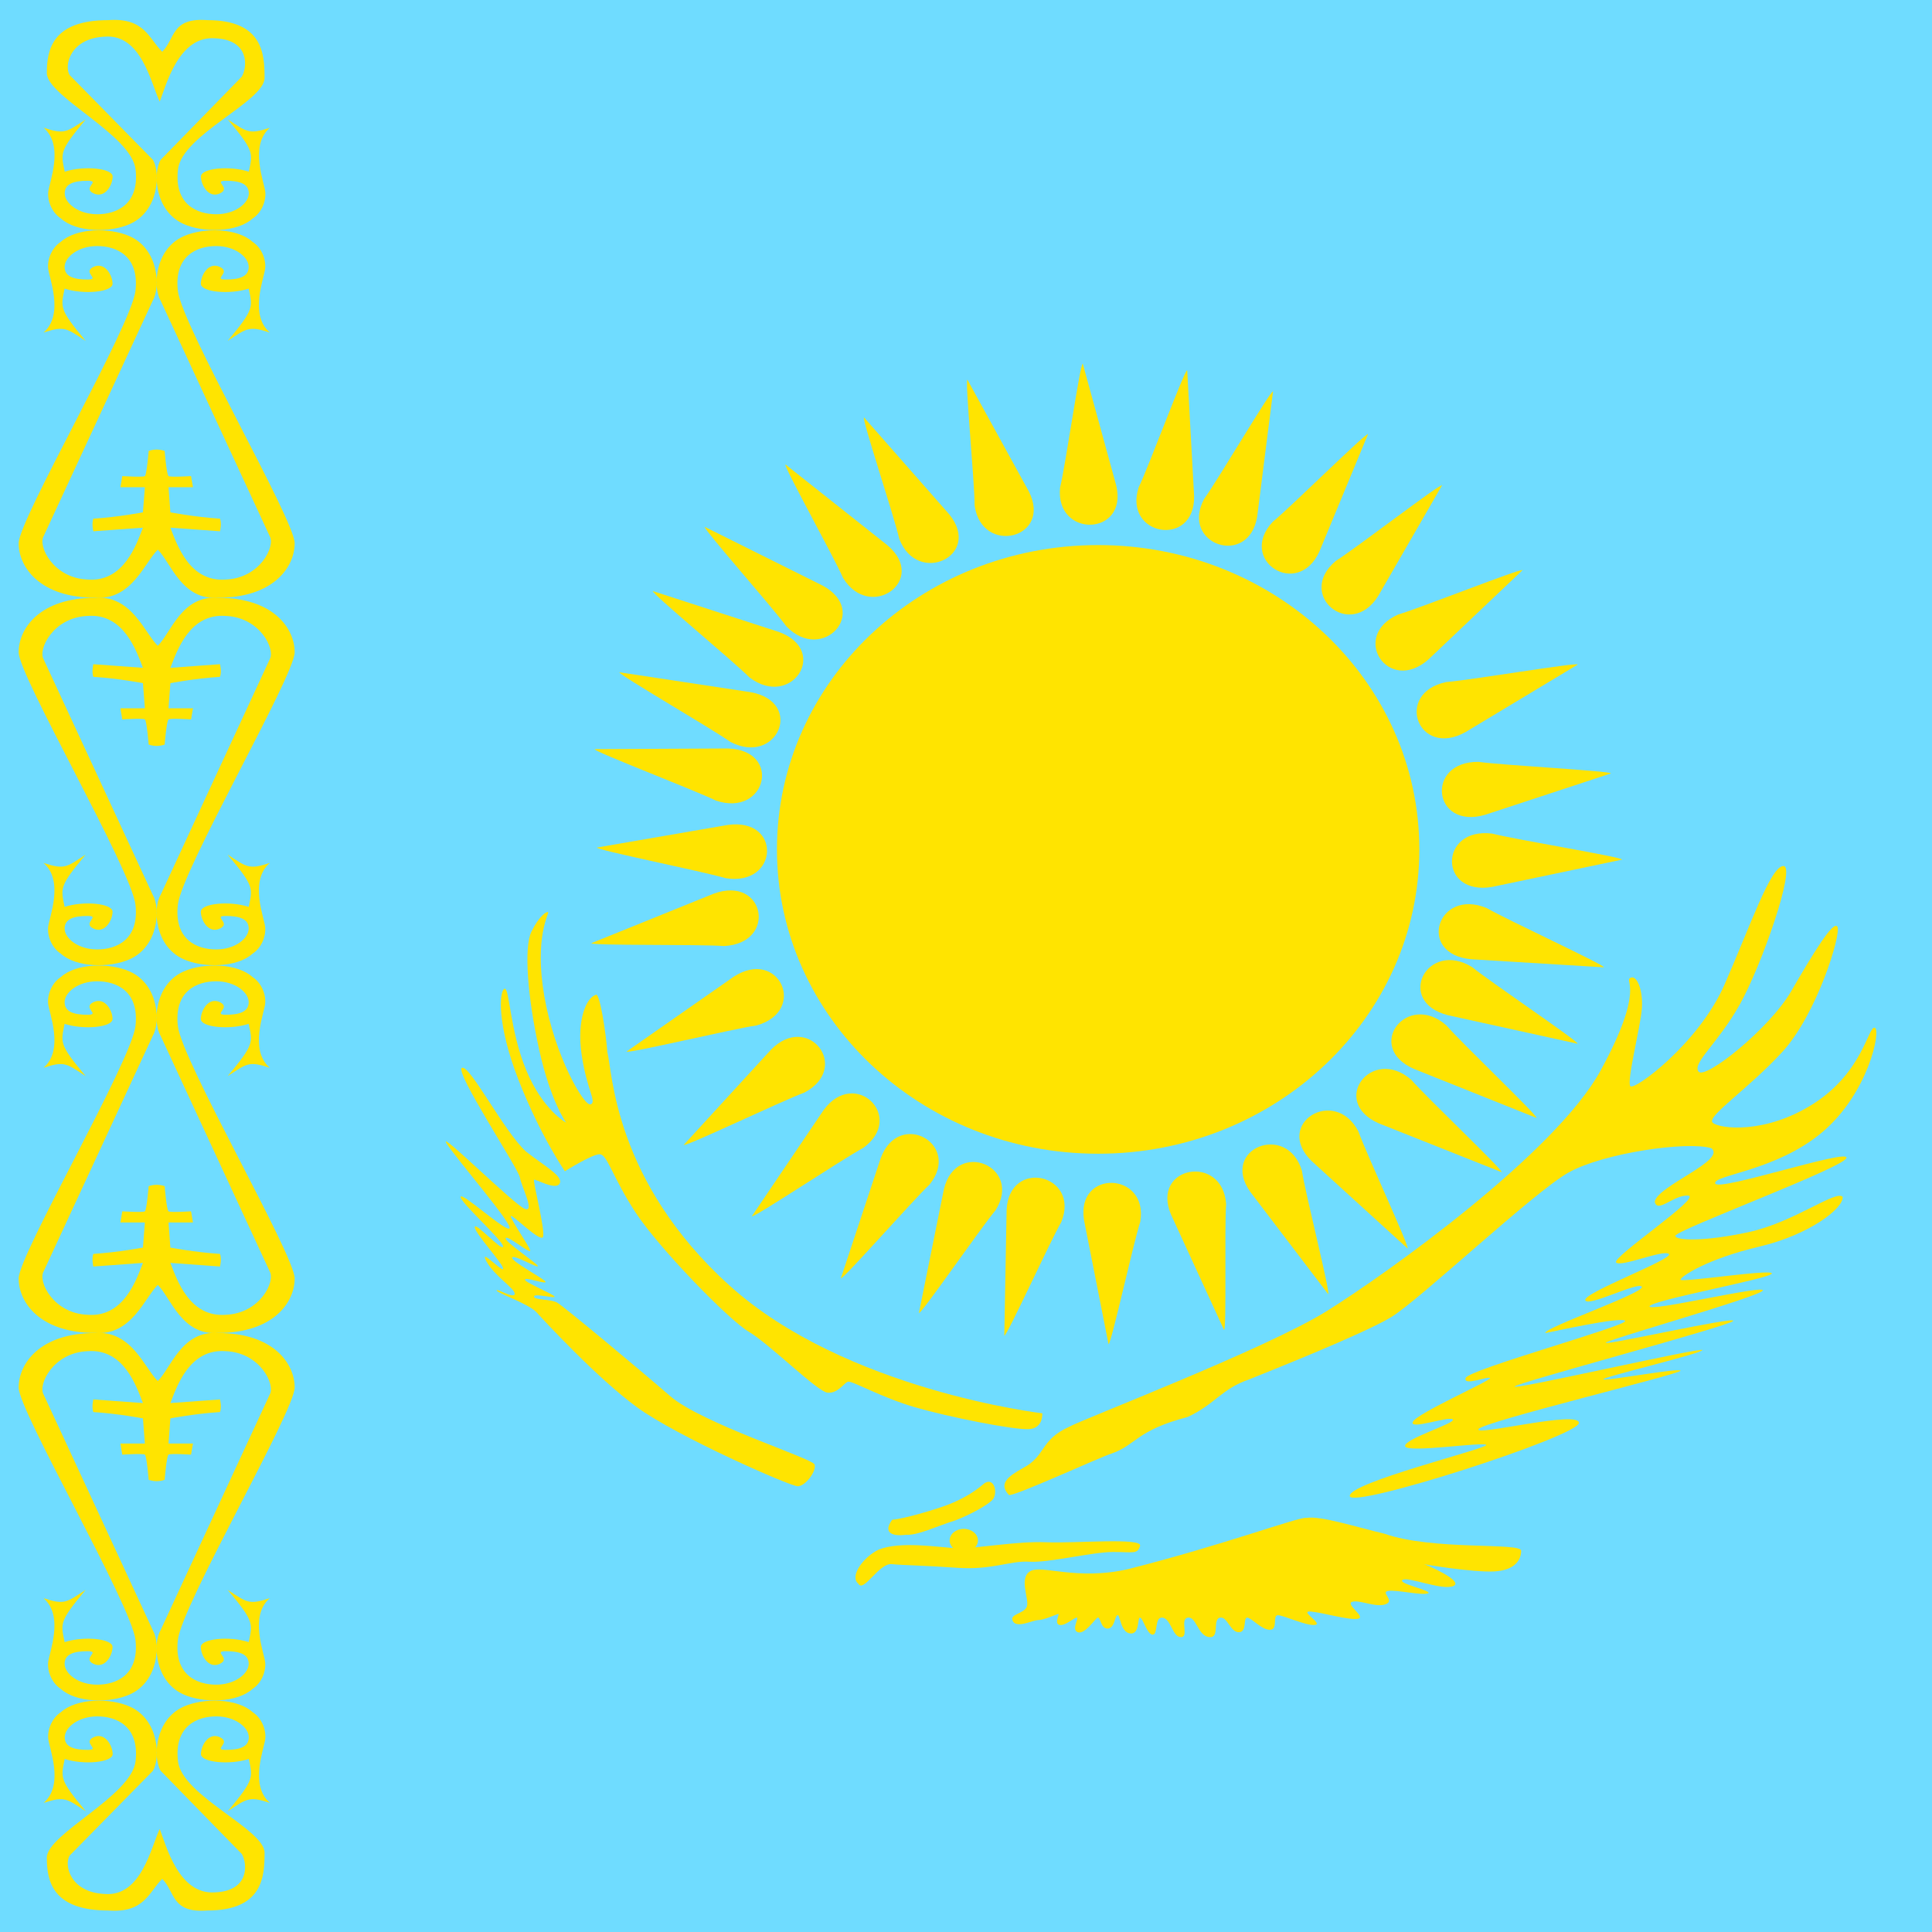
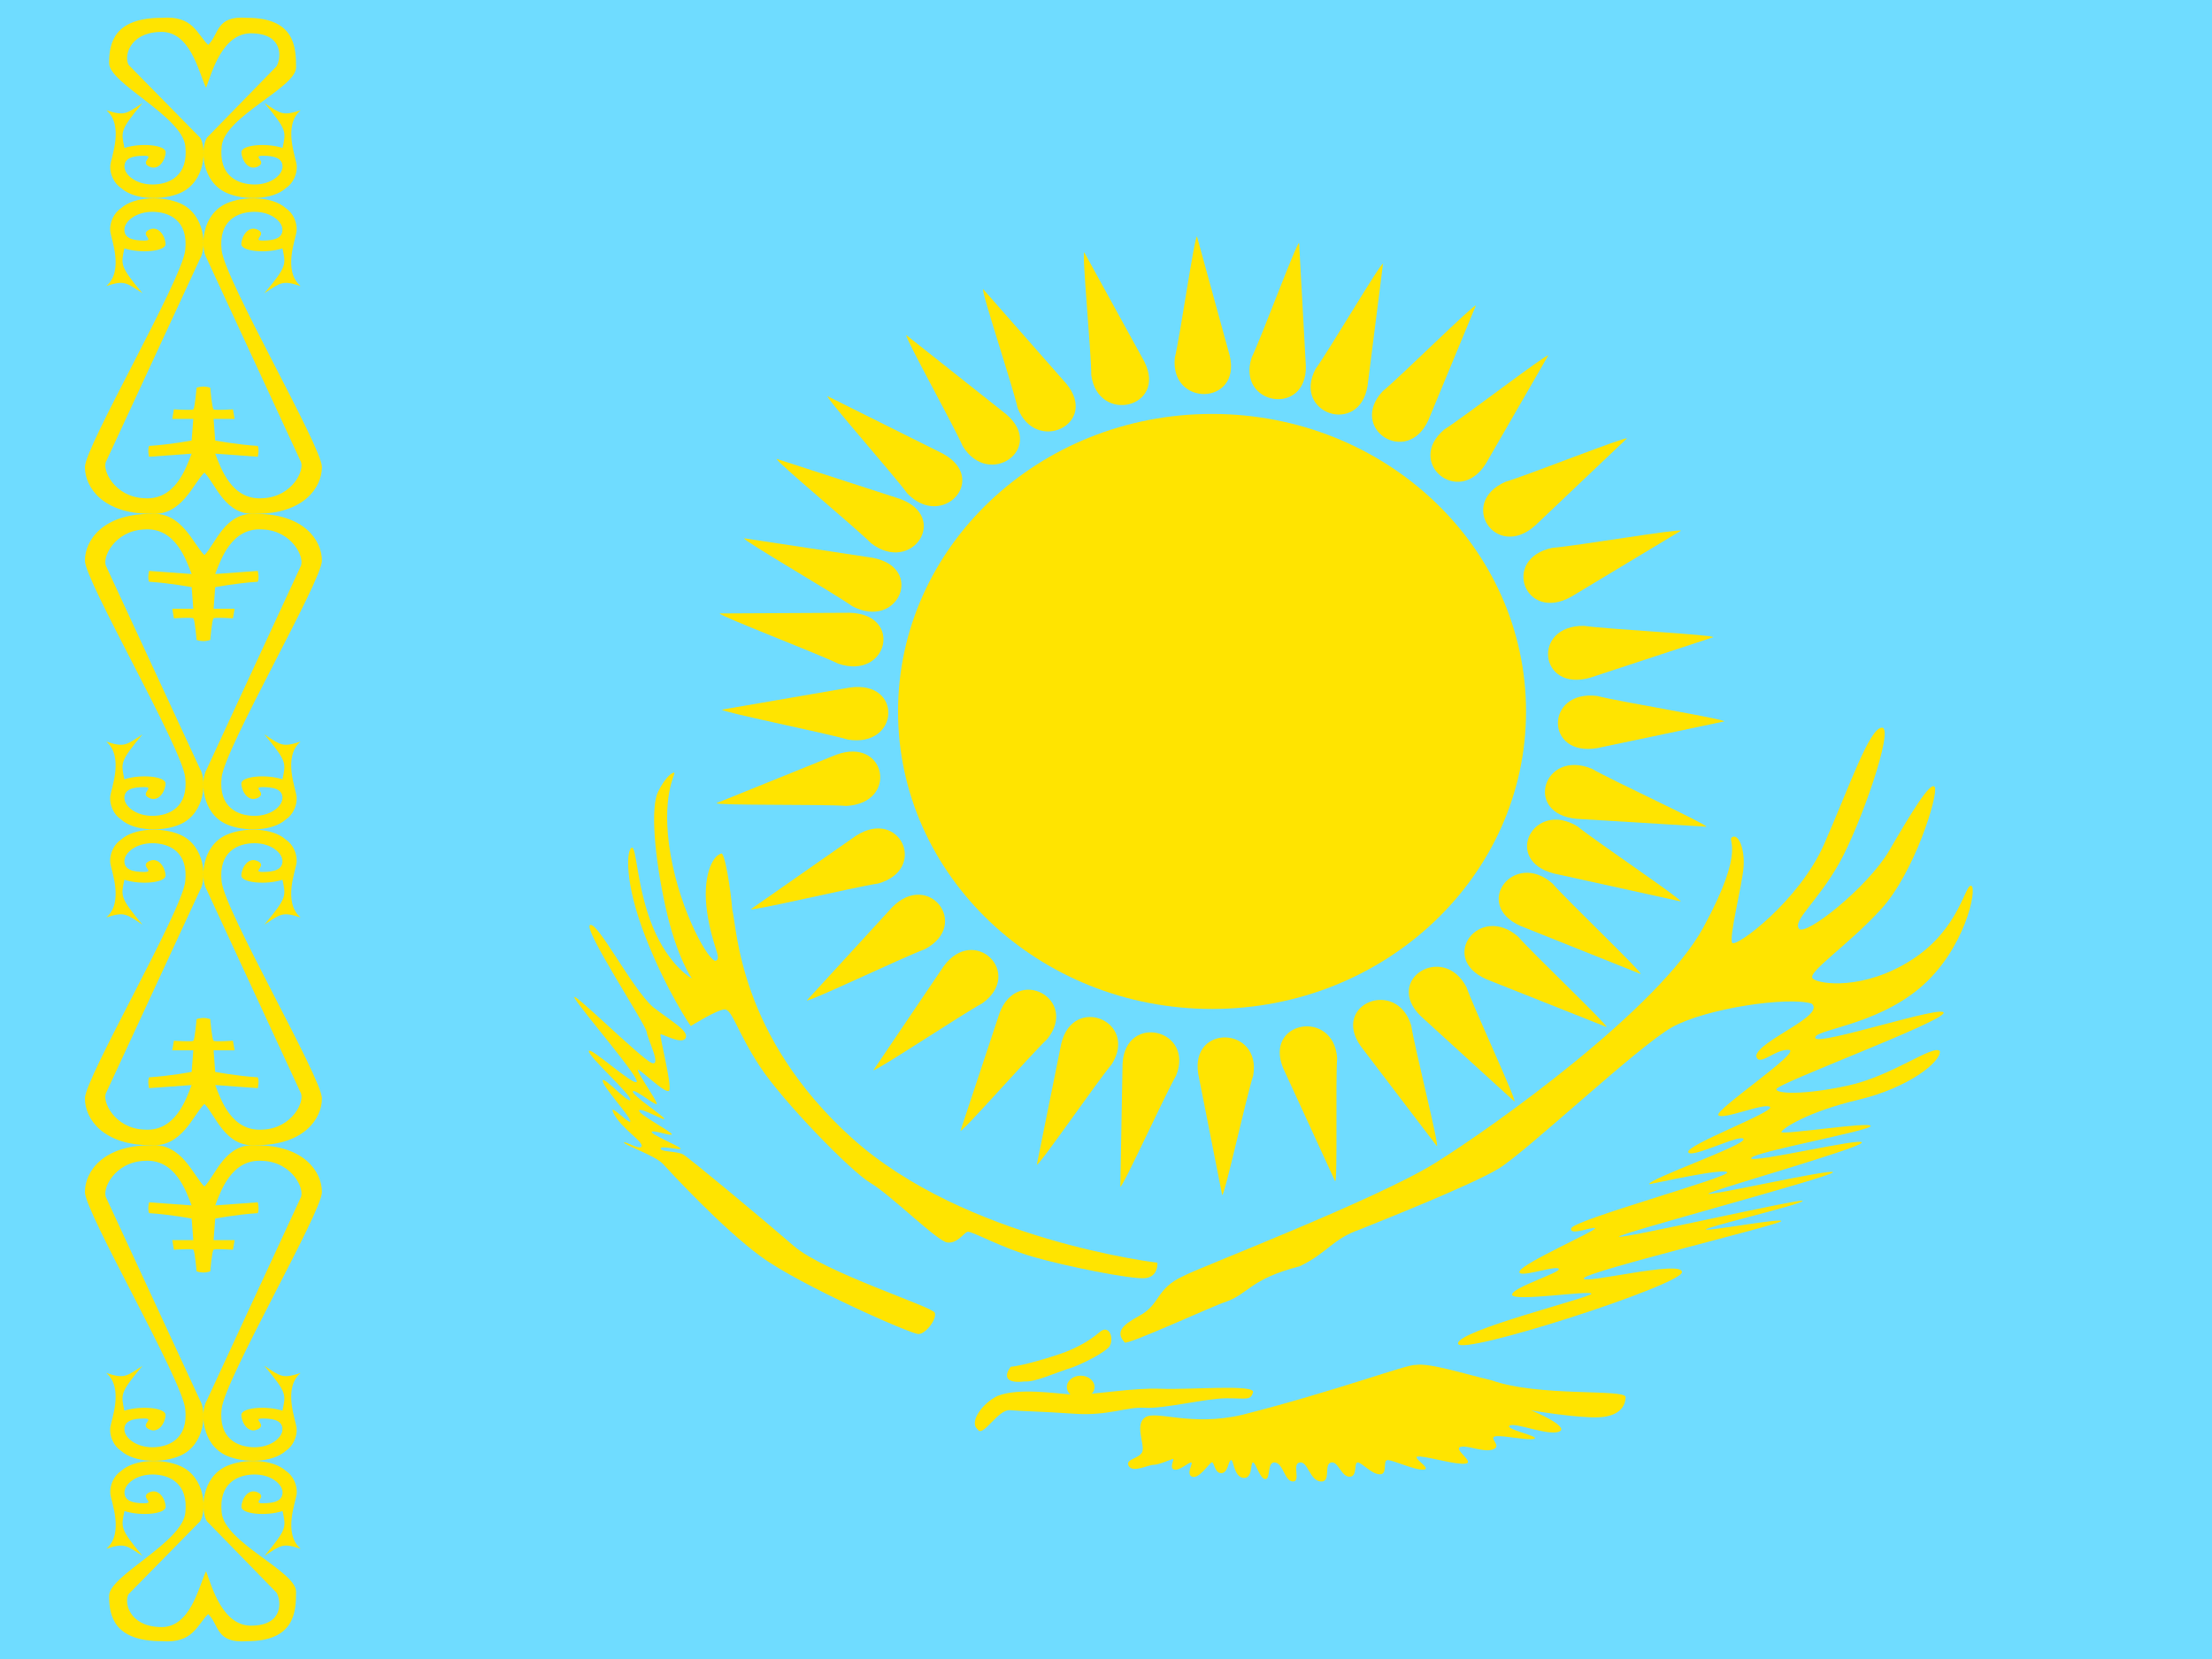
- <svg xmlns="http://www.w3.org/2000/svg" id="svg732" height="512" width="512" version="1.1">
+ <svg xmlns="http://www.w3.org/2000/svg" id="svg732" height="480" width="640" version="1.1">
  <g id="flag" fill-rule="evenodd">
-     <rect id="rect851" height="512" width="512" y="0" x="0" stroke-width="1pt" fill="#6fdcff" />
-     <g id="g766" transform="matrix(14.638 0 0 11.134 -5630.7 -2748.3)" fill="#ffe400">
+     <rect id="rect851" height="480" width="640" y="0" x="0" stroke-width="1pt" fill="#6fdcff" />
+     <g id="g766" transform="matrix(13.723 0 0 10.439 -5258.8 -2576.6)" fill="#ffe400">
      <path id="path760" d="m387.6 291.56c0.237 0.305 0.159 0.818 0.818 0.752 1.006 0 1.035-0.809 1.035-1.374 0-0.564-1.499-1.353-1.568-2.183-0.07-0.831 0.346-1.063 0.694-1.063 0.346 0 0.589 0.266 0.589 0.498s-0.173 0.299-0.416 0.299 0.104-0.166-0.104-0.299-0.347 0.199-0.347 0.399c0 0.199 0.52 0.265 0.867 0.116 0.07 0.448 0.104 0.482-0.382 1.245 0.348-0.299 0.381-0.365 0.764-0.199-0.382-0.432-0.096-1.312-0.083-1.536s-0.073-0.49-0.229-0.623c-0.278-0.332-0.885-0.347-1.249-0.133-0.53 0.311-0.556 1.228-0.417 1.528l1.469 1.98c0.104 0.233 0.14 0.88-0.484 0.913-0.659 0.066-0.885-1.115-1.002-1.508-0.157 0.429-0.332 1.613-0.991 1.547-0.625-0.033-0.745-0.68-0.641-0.913l1.509-2.019c0.138-0.3 0.112-1.217-0.418-1.528-0.364-0.214-0.97-0.199-1.248 0.133-0.156 0.133-0.243 0.399-0.23 0.623s0.299 1.104-0.083 1.536c0.383-0.166 0.417-0.1 0.764 0.199-0.486-0.763-0.451-0.797-0.382-1.245 0.347 0.149 0.868 0.083 0.868-0.116 0-0.2-0.14-0.532-0.348-0.399-0.207 0.133 0.139 0.299-0.103 0.299-0.244 0-0.417-0.067-0.417-0.299s0.243-0.498 0.59-0.498 0.763 0.232 0.693 1.063c-0.069 0.83-1.607 1.736-1.607 2.3 0 0.565 0.107 1.257 1.113 1.257 0.659 0.066 0.737-0.447 0.976-0.752z" />
      <path id="path761" d="m387.52 294.92c0.237 0.305 0.432 1.209 1.091 1.143 1.006 0 1.387-0.731 1.387-1.296 0-0.564-2.046-5.181-2.115-6.011-0.07-0.831 0.346-1.063 0.694-1.063 0.346 0 0.589 0.266 0.589 0.498s-0.173 0.299-0.416 0.299 0.104-0.166-0.104-0.299-0.347 0.199-0.347 0.399c0 0.199 0.52 0.265 0.867 0.116 0.07 0.448 0.104 0.482-0.382 1.245 0.348-0.299 0.381-0.365 0.764-0.199-0.382-0.432-0.096-1.312-0.083-1.536s-0.073-0.49-0.229-0.623c-0.278-0.332-0.885-0.347-1.249-0.133-0.53 0.311-0.556 1.228-0.417 1.528l1.977 5.613c0.104 0.233-0.173 0.997-0.797 1.03-0.659 0.066-0.885-0.842-1.002-1.235l0.898 0.086s0.035-0.182 0-0.3c-0.464-0.04-0.898-0.151-0.898-0.151l-0.034-0.598h0.443l-0.035-0.265s-0.374 0.033-0.408 0c-0.035-0.033-0.07-0.599-0.07-0.599s-0.069-0.033-0.144-0.033c-0.076 0-0.145 0.033-0.145 0.033s-0.035 0.566-0.069 0.599c-0.035 0.033-0.409 0-0.409 0l-0.034 0.265h0.443l-0.035 0.598s-0.434 0.111-0.898 0.151c-0.034 0.118 0 0.3 0 0.3l0.898-0.086c-0.117 0.393-0.343 1.301-1.001 1.235-0.625-0.033-0.902-0.797-0.798-1.03l1.978-5.613c0.138-0.3 0.112-1.217-0.418-1.528-0.364-0.214-0.97-0.199-1.248 0.133-0.156 0.133-0.243 0.399-0.23 0.623s0.299 1.104-0.083 1.536c0.383-0.166 0.417-0.1 0.764 0.199-0.486-0.763-0.451-0.797-0.382-1.245 0.347 0.149 0.868 0.083 0.868-0.116 0-0.2-0.14-0.532-0.348-0.399-0.207 0.133 0.139 0.299-0.103 0.299-0.244 0-0.417-0.067-0.417-0.299s0.243-0.498 0.59-0.498 0.763 0.232 0.693 1.063c-0.069 0.83-2.115 5.447-2.115 6.011 0 0.565 0.381 1.296 1.387 1.296 0.659 0.066 0.893-0.838 1.132-1.143z" transform="matrix(1 0 0 -1 .0000095367 574.63)" />
      <path id="path762" d="m387.52 294.92c0.237 0.305 0.432 1.209 1.091 1.143 1.006 0 1.387-0.731 1.387-1.296 0-0.564-2.046-5.181-2.115-6.011-0.07-0.831 0.346-1.063 0.694-1.063 0.346 0 0.589 0.266 0.589 0.498s-0.173 0.299-0.416 0.299 0.104-0.166-0.104-0.299-0.347 0.199-0.347 0.399c0 0.199 0.52 0.265 0.867 0.116 0.07 0.448 0.104 0.482-0.382 1.245 0.348-0.299 0.381-0.365 0.764-0.199-0.382-0.432-0.096-1.312-0.083-1.536s-0.073-0.49-0.229-0.623c-0.278-0.332-0.885-0.347-1.249-0.133-0.53 0.311-0.556 1.228-0.417 1.528l1.977 5.613c0.104 0.233-0.173 0.997-0.797 1.03-0.659 0.066-0.885-0.842-1.002-1.235l0.898 0.086s0.035-0.182 0-0.3c-0.464-0.04-0.898-0.151-0.898-0.151l-0.034-0.598h0.443l-0.035-0.265s-0.374 0.033-0.408 0c-0.035-0.033-0.07-0.599-0.07-0.599s-0.069-0.033-0.144-0.033c-0.076 0-0.145 0.033-0.145 0.033s-0.035 0.566-0.069 0.599c-0.035 0.033-0.409 0-0.409 0l-0.034 0.265h0.443l-0.035 0.598s-0.434 0.111-0.898 0.151c-0.034 0.118 0 0.3 0 0.3l0.898-0.086c-0.117 0.393-0.343 1.301-1.001 1.235-0.625-0.033-0.902-0.797-0.798-1.03l1.978-5.613c0.138-0.3 0.112-1.217-0.418-1.528-0.364-0.214-0.97-0.199-1.248 0.133-0.156 0.133-0.243 0.399-0.23 0.623s0.299 1.104-0.083 1.536c0.383-0.166 0.417-0.1 0.764 0.199-0.486-0.763-0.451-0.797-0.382-1.245 0.347 0.149 0.868 0.083 0.868-0.116 0-0.2-0.14-0.532-0.348-0.399-0.207 0.133 0.139 0.299-0.103 0.299-0.244 0-0.417-0.067-0.417-0.299s0.243-0.498 0.59-0.498 0.763 0.232 0.693 1.063c-0.069 0.83-2.115 5.447-2.115 6.011 0 0.565 0.381 1.296 1.387 1.296 0.659 0.066 0.893-0.838 1.132-1.143z" transform="translate(0 -17.498)" />
      <path id="path763" d="m387.52 294.92c0.237 0.305 0.432 1.209 1.091 1.143 1.006 0 1.387-0.731 1.387-1.296 0-0.564-2.046-5.181-2.115-6.011-0.07-0.831 0.346-1.063 0.694-1.063 0.346 0 0.589 0.266 0.589 0.498s-0.173 0.299-0.416 0.299 0.104-0.166-0.104-0.299-0.347 0.199-0.347 0.399c0 0.199 0.52 0.265 0.867 0.116 0.07 0.448 0.104 0.482-0.382 1.245 0.348-0.299 0.381-0.365 0.764-0.199-0.382-0.432-0.096-1.312-0.083-1.536s-0.073-0.49-0.229-0.623c-0.278-0.332-0.885-0.347-1.249-0.133-0.53 0.311-0.556 1.228-0.417 1.528l1.977 5.613c0.104 0.233-0.173 0.997-0.797 1.03-0.659 0.066-0.885-0.842-1.002-1.235l0.898 0.086s0.035-0.182 0-0.3c-0.464-0.04-0.898-0.151-0.898-0.151l-0.034-0.598h0.443l-0.035-0.265s-0.374 0.033-0.408 0c-0.035-0.033-0.07-0.599-0.07-0.599s-0.069-0.033-0.144-0.033c-0.076 0-0.145 0.033-0.145 0.033s-0.035 0.566-0.069 0.599c-0.035 0.033-0.409 0-0.409 0l-0.034 0.265h0.443l-0.035 0.598s-0.434 0.111-0.898 0.151c-0.034 0.118 0 0.3 0 0.3l0.898-0.086c-0.117 0.393-0.343 1.301-1.001 1.235-0.625-0.033-0.902-0.797-0.798-1.03l1.978-5.613c0.138-0.3 0.112-1.217-0.418-1.528-0.364-0.214-0.97-0.199-1.248 0.133-0.156 0.133-0.243 0.399-0.23 0.623s0.299 1.104-0.083 1.536c0.383-0.166 0.417-0.1 0.764 0.199-0.486-0.763-0.451-0.797-0.382-1.245 0.347 0.149 0.868 0.083 0.868-0.116 0-0.2-0.14-0.532-0.348-0.399-0.207 0.133 0.139 0.299-0.103 0.299-0.244 0-0.417-0.067-0.417-0.299s0.243-0.498 0.59-0.498 0.763 0.232 0.693 1.063c-0.069 0.83-2.115 5.447-2.115 6.011 0 0.565 0.381 1.296 1.387 1.296 0.659 0.066 0.893-0.838 1.132-1.143z" transform="matrix(1 0 0 -1 .0000095367 557.13)" />
      <path id="path764" d="m387.52 294.92c0.237 0.305 0.432 1.209 1.091 1.143 1.006 0 1.387-0.731 1.387-1.296 0-0.564-2.046-5.181-2.115-6.011-0.07-0.831 0.346-1.063 0.694-1.063 0.346 0 0.589 0.266 0.589 0.498s-0.173 0.299-0.416 0.299 0.104-0.166-0.104-0.299-0.347 0.199-0.347 0.399c0 0.199 0.52 0.265 0.867 0.116 0.07 0.448 0.104 0.482-0.382 1.245 0.348-0.299 0.381-0.365 0.764-0.199-0.382-0.432-0.096-1.312-0.083-1.536s-0.073-0.49-0.229-0.623c-0.278-0.332-0.885-0.347-1.249-0.133-0.53 0.311-0.556 1.228-0.417 1.528l1.977 5.613c0.104 0.233-0.173 0.997-0.797 1.03-0.659 0.066-0.885-0.842-1.002-1.235l0.898 0.086s0.035-0.182 0-0.3c-0.464-0.04-0.898-0.151-0.898-0.151l-0.034-0.598h0.443l-0.035-0.265s-0.374 0.033-0.408 0c-0.035-0.033-0.07-0.599-0.07-0.599s-0.069-0.033-0.144-0.033c-0.076 0-0.145 0.033-0.145 0.033s-0.035 0.566-0.069 0.599c-0.035 0.033-0.409 0-0.409 0l-0.034 0.265h0.443l-0.035 0.598s-0.434 0.111-0.898 0.151c-0.034 0.118 0 0.3 0 0.3l0.898-0.086c-0.117 0.393-0.343 1.301-1.001 1.235-0.625-0.033-0.902-0.797-0.798-1.03l1.978-5.613c0.138-0.3 0.112-1.217-0.418-1.528-0.364-0.214-0.97-0.199-1.248 0.133-0.156 0.133-0.243 0.399-0.23 0.623s0.299 1.104-0.083 1.536c0.383-0.166 0.417-0.1 0.764 0.199-0.486-0.763-0.451-0.797-0.382-1.245 0.347 0.149 0.868 0.083 0.868-0.116 0-0.2-0.14-0.532-0.348-0.399-0.207 0.133 0.139 0.299-0.103 0.299-0.244 0-0.417-0.067-0.417-0.299s0.243-0.498 0.59-0.498 0.763 0.232 0.693 1.063c-0.069 0.83-2.115 5.447-2.115 6.011 0 0.565 0.381 1.296 1.387 1.296 0.659 0.066 0.893-0.838 1.132-1.143z" transform="translate(0 -34.998)" />
      <path id="path765" d="m387.6 291.56c0.237 0.305 0.159 0.818 0.818 0.752 1.006 0 1.035-0.809 1.035-1.374 0-0.564-1.499-1.353-1.568-2.183-0.07-0.831 0.346-1.063 0.694-1.063 0.346 0 0.589 0.266 0.589 0.498s-0.173 0.299-0.416 0.299 0.104-0.166-0.104-0.299-0.347 0.199-0.347 0.399c0 0.199 0.52 0.265 0.867 0.116 0.07 0.448 0.104 0.482-0.382 1.245 0.348-0.299 0.381-0.365 0.764-0.199-0.382-0.432-0.096-1.312-0.083-1.536s-0.073-0.49-0.229-0.623c-0.278-0.332-0.885-0.347-1.249-0.133-0.53 0.311-0.556 1.228-0.417 1.528l1.469 1.98c0.104 0.233 0.14 0.88-0.484 0.913-0.659 0.066-0.885-1.115-1.002-1.508-0.157 0.429-0.332 1.613-0.991 1.547-0.625-0.033-0.745-0.68-0.641-0.913l1.509-2.019c0.138-0.3 0.112-1.217-0.418-1.528-0.364-0.214-0.97-0.199-1.248 0.133-0.156 0.133-0.243 0.399-0.23 0.623s0.299 1.104-0.083 1.536c0.383-0.166 0.417-0.1 0.764 0.199-0.486-0.763-0.451-0.797-0.382-1.245 0.347 0.149 0.868 0.083 0.868-0.116 0-0.2-0.14-0.532-0.348-0.399-0.207 0.133 0.139 0.299-0.103 0.299-0.244 0-0.417-0.067-0.417-0.299s0.243-0.498 0.59-0.498 0.763 0.232 0.693 1.063c-0.069 0.83-1.607 1.736-1.607 2.3 0 0.565 0.107 1.257 1.113 1.257 0.659 0.066 0.737-0.447 0.976-0.752z" transform="matrix(1 0 0 -1 -.00002861 539.63)" />
    </g>
-     <g id="g9043" fill="#ffe400" transform="translate(-220,40)">
+     <g id="g9043" fill="#ffe400" transform="matrix(1.0673 0 0 1.0673 -194.73 8.2851)">
      <rect id="rect773" rx="85.12" ry="80.648" height="161.3" width="170.24" y="104.45" x="425.9" stroke-width="1pt" />
      <path id="path778" d="m506.94 56.355c-0.708-0.007-4.534 26.842-6.013 32.876-1.325 13.43 18.07 12.94 14.897-0.532l-8.88-32.344z" stroke-width=".25" />
      <path id="path779" d="m513.77 316.21c0.706 0.053 6.49-26.479 8.408-32.401 2.306-13.31-17.078-14.098-14.9-0.45l6.491 32.85z" stroke-width=".25" />
      <path id="path780" d="m378.17 184.61c-0.06 0.669 27.915 6.277 34.156 8.123 14.037 2.249 14.962-16.113 0.547-14.115l-34.703 5.992z" stroke-width=".25" />
      <path id="path781" d="m649.89 187.8c0.03-0.67-28.166-5.274-34.483-6.896-14.123-1.746-14.234 16.638 0.079 14.125l34.404-7.229z" stroke-width=".25" />
      <path id="path782" d="m406.79 99.641c-0.482 0.492 17.893 21.249 21.605 26.348 9.588 9.971 22.265-3.945 9.616-10.793l-31.22-15.559z" stroke-width=".25" />
      <path id="path783" d="m617.95 270.64c0.435-0.529-19.772-19.698-23.937-24.472-10.465-9.145-21.819 5.761-8.59 11.543l32.528 12.929z" stroke-width=".25" />
      <path id="path784" d="m448.97 70.619c-0.644 0.28 7.966 26.114 9.34 32.171 4.839 12.685 22.167 4.414 13.239-6.493l-22.58-25.678z" stroke-width=".25" />
      <path id="path785" d="m571.98 302.96c0.663-0.237-6.032-26.575-6.96-32.708-3.898-12.973-21.79-5.862-13.682 5.606l20.642 27.101z" stroke-width=".25" />
      <path id="path786" d="m602.16 88.602c-0.511-0.465-22.711 16.61-28.152 20.045-10.676 8.923 3.807 21.156 11.236 9.282l16.916-29.327z" stroke-width=".25" />
      <path id="path787" d="m419.24 282.33c0.476 0.497 23.874-15.076 29.553-18.145 11.304-8.199-2.247-21.355-10.528-9.999l-19.025 28.144z" stroke-width=".25" />
      <path id="path788" d="m384.15 138.16c-0.291 0.612 24.124 14.715 29.362 18.422 12.449 6.543 19.765-10.482 5.469-13.139l-34.831-5.283z" stroke-width=".25" />
      <path id="path789" d="m638.07 236.6c0.335-0.591-22.987-16.266-27.941-20.309-11.939-7.347-20.486 9.156-6.419 12.748l34.36 7.561z" stroke-width=".25" />
      <path id="path790" d="m557.37 63.719c-0.657-0.251-14.571 23.416-18.275 28.521-6.412 12.042 11.831 18.301 14.072 4.662l4.204-33.183z" stroke-width=".25" />
      <path id="path791" d="m463.52 307.97c0.637 0.294 16.252-22.401 20.322-27.25 7.279-11.591-10.461-19.035-13.696-5.577l-6.626 32.826z" stroke-width=".25" />
      <path id="path792" d="m386.04 238.68c0.257 0.625 27.986-5.986 34.449-6.926 13.652-3.825 5.965-20.703-6.056-12.906l-28.392 19.832z" stroke-width=".25" />
      <path id="path793" d="m638.13 136.11c-0.21-0.641-28.357 4.13-34.873 4.643-13.899 2.917-7.468 20.261 5.096 13.273l29.777-17.916z" stroke-width=".25" />
      <path id="path794" d="m534.62 58.119c-0.692-0.141-10.14 25.429-12.87 31.058-4.149 12.903 14.954 16.119 14.705 2.318l-1.835-33.376z" stroke-width=".25" />
      <path id="path795" d="m486.15 313.97c0.68 0.187 11.979-24.7 15.115-30.136 5.085-12.599-13.736-17.064-14.5-3.28l-0.615 33.416z" stroke-width=".25" />
      <path id="path796" d="m476.38 60.639c-0.692 0.144 1.918 27.122 1.901 33.317 1.879 13.37 20.667 8.783 14.394-3.675l-16.29-29.642z" stroke-width=".25" />
      <path id="path797" d="m544.39 312.46c0.701-0.098 0.075-27.183 0.546-33.362-0.895-13.462-19.974-10.121-14.628 2.719l14.082 30.642z" stroke-width=".25" />
      <path id="path798" d="m428.16 83.092c-0.581 0.384 12.765 24.345 15.26 30.07 7.154 11.661 22.642 0.589 11.8-8.631l-27.06-21.44z" stroke-width=".25" />
      <path id="path799" d="m593.02 290.86c0.607-0.345-10.95-25.126-13.019-31.002-6.283-12.104-22.545-2.077-12.404 7.834l25.423 23.168z" stroke-width=".25" />
      <path id="path800" d="m393 116.64c-0.397 0.556 21.128 18.39 25.624 22.888 11.091 8.456 21.36-7.142 7.75-12.065l-33.374-10.823z" stroke-width=".25" />
      <path id="path801" d="m627.19 256.26c0.436-0.529-19.729-19.736-23.885-24.519-10.445-9.165-21.832 5.719-8.615 11.526l32.5 12.992z" stroke-width=".25" />
      <path id="path802" d="m377.57 158.53c-0.181 0.649 26.336 10.784 32.143 13.63 13.409 4.529 17.693-13.4 3.131-13.809l-35.274 0.179z" stroke-width=".25" />
      <path id="path803" d="m645.04 216.35c0.229-0.635-25.482-12.49-31.067-15.712-13.045-5.401-18.632 12.204-4.135 13.57l35.202 2.143z" stroke-width=".25" />
      <path id="path804" d="m376.7 209.96c0.098 0.665 28.689 0.262 35.207 0.752 14.214-0.753 10.823-18.853-2.767-13.879l-32.44 13.126z" stroke-width=".25" />
      <path id="path805" d="m646.91 164.97c-0.049-0.669-28.601-2.149-35.067-3.067-14.235-0.184-12.178 18.095 1.743 14.027l33.324-10.96z" stroke-width=".25" />
      <path id="path806" d="m401.18 263.43c0.395 0.557 25.926-11.641 32.015-13.899 12.438-6.562 1.041-21.438-8.889-11.338l-23.126 25.237z" stroke-width=".25" />
      <path id="path807" d="m623.48 111.1c-0.353-0.582-26.717 9.907-32.956 11.759-12.889 5.727-2.609 21.318 8.037 11.896l24.92-23.654z" stroke-width=".25" />
      <path id="path808" d="m442.83 298.77c0.597 0.362 18.872-20.474 23.505-24.846 8.643-10.718-8.072-20.052-12.925-7.037l-10.58 31.883z" stroke-width=".25" />
      <path id="path809" d="m582.54 75.063c-0.569-0.4-20.327 19.183-25.269 23.239-9.407 10.124 6.583 20.535 12.378 7.87l12.891-31.11z" stroke-width=".25" />
      <g id="g852" transform="matrix(2.1824 0 0 2.0629 -405.01 -272.56)">
        <path id="path844" d="m349.53 159.5c0.625 2.5 0.781 16.562 14.844 30 14.062 13.437 37.969 16.406 37.969 16.406s0.156 1.875-1.563 2.031c-1.719 0.157-9.844-1.562-13.906-2.812-4.063-1.25-7.656-3.438-8.125-3.281-0.469 0.156-1.25 1.562-2.5 1.406s-7.031-6.25-9.531-7.813c-2.5-1.562-10.938-10.781-13.75-15.312-2.813-4.531-3.438-7.5-4.375-7.5-0.938 0-4.219 2.187-4.219 2.187s-2.969-4.531-5.625-11.719c-2.656-7.187-2.344-11.406-1.719-11.718 0.625-0.313 0.625 5.312 2.656 10.468 2.032 5.157 4.844 6.719 4.844 6.719s-1.875-2.656-3.281-9.375-1.875-13.125-0.938-15.156c0.938-2.031 1.875-2.656 2.032-2.5 0.156 0.156-1.719 3.125-0.469 10.781s4.844 14.219 5.625 13.906c0.781-0.312-0.469-1.875-1.094-6.406s0.625-7.344 1.719-7.656c0.469-0.469 1.25 5 1.406 7.344z" transform="translate(10.607 88.389)" />
        <path id="path845" d="m339.06 174.81c-2.656-2.5-6.875-11.25-7.812-10.781-0.938 0.469 6.875 12.969 7.031 14.063 0.156 1.093 1.875 4.531 0.625 4.062s-10.625-10.312-9.531-8.437 8.125 10.468 7.656 10.937-5.781-4.688-5.937-4.062c-0.157 0.625 5.312 5.781 5.156 6.406s-3.438-3.281-3.438-2.5 3.438 4.687 3.438 5.312-2.969-2.812-2.031-0.937c0.937 1.875 3.593 3.594 3.437 4.219s-2.187-0.782-2.187-0.469c0 0.312 3.906 1.719 4.843 2.812 0.938 1.094 7.344 8.438 12.188 12.188s18.594 10.156 19.531 10.156c0.938 0 2.344-2.031 2.031-2.812-0.312-0.782-13.75-5.313-17.5-8.75-3.75-3.438-12.968-11.563-13.75-12.032-0.781-0.468-2.812-0.312-2.812-0.781s2.656 0.313 2.5 0c-0.156-0.312-3.75-1.875-3.594-2.187 0.156-0.313 2.5 0.625 2.5 0.312 0-0.312-4.219-2.656-4.062-3.125 0.156-0.469 3.125 1.406 3.125 1.094 0-0.313-4.063-3.125-3.907-3.594 0.157-0.469 3.125 2.188 2.969 1.563s-2.344-3.907-2.344-4.375c0-0.469 3.594 3.437 3.907 2.656 0.312-0.781-1.25-7.188-1.094-7.344s2.645 1.422 3.114 0.484c0.468-0.937-1.837-2.241-4.052-4.078z" transform="translate(11.232 85.889)" />
        <path id="path846" d="m385.18 222.67c-2.478 0.327-3.595-0.519-2.188-2.55 1.948-0.146 7.132-1.817 8.964-2.584s3.788-1.866 5.416-3.339c1.622-1.609 2.49 1.031 1.678 2.397-0.674 0.962-3.715 2.694-5.95 3.61-3.244 1.087-6.033 2.593-7.92 2.466z" transform="matrix(.76398 0 0 .75875 102.13 140.95)" />
        <path id="path847" d="m398.28 216.38c-1.25-1.407-0.156-2.344 1.719-3.438 2.812-1.562 2.032-3.593 5.625-5.312 1.563-0.938 23.906-10 31.25-14.844s27.813-20.313 33.281-30.938c5.469-10.625 2.813-11.406 3.594-11.875 0.781-0.468 1.563 1.563 1.406 3.907-0.156 2.343-1.875 9.375-1.406 10s8.281-5.469 11.406-12.969 5.625-15.313 7.188-15.313c1.562 0-2.656 12.813-5.313 17.813-2.656 5-5.781 7.5-5 8.594 0.782 1.093 8.594-5.469 11.25-10.313 2.657-4.844 5.157-9.219 5.625-8.281 0.469 0.937-2.5 11.25-6.718 16.094-4.219 4.843-9.219 8.281-8.438 9.062 0.781 0.782 6.406 1.563 12.344-2.5 5.937-4.062 6.562-10 7.344-9.687 0.781 0.312-0.782 8.437-6.407 13.437s-13.281 5.469-12.968 6.563c0.312 1.094 16.25-4.531 15.937-3.281-0.312 1.25-20.625 9.218-20.782 10 0.001 0.625 3.439 0.781 8.907-0.469 5.469-1.25 10.626-5.468 11.407-4.531 0.155 1.406-3.907 4.844-10.157 6.406-6.25 1.563-9.375 3.75-9.531 4.219-0.156 0.468 11.094-1.407 11.094-0.782s-14.688 3.438-14.844 4.22c-0.156 0.781 14.062-2.813 13.75-2.032-0.313 0.781-19.219 6.406-19.063 6.719 0.157 0.312 15.782-3.438 15.469-2.813-0.312 0.625-26.406 7.969-26.562 8.438-0.157 0.468 22.968-5.157 22.812-4.688s-12.031 3.437-12.031 3.75c0 0.312 9.531-1.562 9.375-1.094-0.156 0.469-24.063 6.563-24.532 7.5-0.468 0.938 12.344-2.5 12.188-0.781s-27.656 11.094-27.813 9.375c-0.156-1.719 16.719-6.094 16.563-6.562-0.156-0.469-9.687 1.093-9.844 0.156-0.156-0.938 6.25-2.969 5.782-3.438-0.469-0.468-5.313 1.406-4.844 0.313 0.469-1.094 9.531-5.313 9.375-5.625-0.156-0.313-3.281 1.093-2.969 0 0.313-1.094 19.687-6.719 19.375-7.344-0.313-0.625-8.906 1.406-9.687 1.562-0.313-0.624 12.031-5.156 11.718-5.937-0.312-0.781-6.562 2.656-6.874 1.719-0.313-0.938 10.781-5.313 10.156-5.938s-5.781 1.719-6.406 1.094 10.468-8.437 8.749-8.594c-1.718-0.156-3.75 2.345-4.062 0.782 0.313-2.032 8.75-5.313 6.875-6.875-2.969-0.938-13.125 0.625-17.344 3.125s-18.125 16.406-21.563 18.593c-3.437 2.188-15 7.032-17.187 7.969-3.438 1.25-4.063 3.125-7.5 4.844-6.251 1.719-6.25 3.594-9.219 4.687-1.093 0.313-12.343 5.781-12.5 5.313z" transform="translate(10.607 88.389)" />
        <path id="path848" d="m380 224.19c-1.875 0.938-3.593 3.438-2.501 4.375 0.626 1.25 2.501-2.656 4.063-2.5 1.563 0.156 3.75 0.157 7.969 0.47 4.219 0.312 6.406-0.938 8.75-0.782s7.657-1.25 10.157-1.25 2.968 0.312 3.281-0.782c0.312-1.093-7.813-0.312-11.407-0.468-3.593-0.156-8.125 0.781-10.781 0.781-2.5-0.156-6.875-0.938-9.531 0.156z" transform="translate(13.107 87.607)" />
        <rect id="rect849" rx="1.719" ry="1.484" height="2.969" width="3.438" y="309.14" x="401.7" stroke-width="1pt" />
        <path id="path850" d="m432.17 225.28c1.566-0.313 5.749 1.25 8.639 2.031 5.313 2.188 15.134 1.094 15.134 2.188s-0.611 2.5-2.955 2.656-7.983-0.937-7.827-0.937 4.532 2.187 3.282 2.812-5.001-1.25-5.626-0.781 3.438 1.406 2.813 1.719c-0.625 0.312-3.447-0.469-4.385-0.312-0.937 0.155 0.791 1.249-0.303 1.718-1.093 0.469-2.932-0.624-3.713-0.313-0.781 0.314 1.682 2.032 0.588 2.188-1.093 0.156-3.727-0.781-5.134-0.937-1.406-0.156 1.384 1.562 0.447 1.718-0.938 0.156-3.488-1.249-4.113-1.249s0.05 1.874-0.887 1.874c-0.938 0-2.041-1.562-2.51-1.562s0.01 1.875-0.928 1.875c-0.937 0-1.273-2.031-2.054-1.875-0.924 0.157 0.023 2.656-1.227 2.5-1.25-0.157-1.416-2.656-2.353-2.5-0.938 0.156 0.166 2.5-0.772 2.5-0.937 0-1.089-2.344-2.027-2.5-0.937-0.156-0.473 2.187-1.098 2.187s-1.089-2.187-1.402-2.187c-0.312 0-0.004 2.187-1.098 2.031s-1.089-2.5-1.402-2.344c-0.312 0.157-0.317 1.719-1.098 1.719s-0.777-1.562-1.089-1.406c-0.313 0.156-1.411 2.187-2.192 1.875-0.781-0.313 0.188-1.875-0.124-1.875-0.313 0-1.282 1.093-1.907 0.937s0.032-1.406-0.125-1.406c-0.156 0-1.594 0.781-2.219 0.781s-2.344 1.094-2.813 0.156c-0.468-0.937 1.223-0.937 1.535-1.875 0.313-0.937-0.91-3.593 0.34-4.531 1.25-0.937 5.157 1.25 10.938-0.312 10.624-3.125 18.824-6.718 19.665-6.563z" transform="matrix(1.0971 0 0 1 -29.114 82.451)" />
      </g>
    </g>
  </g>
</svg>
